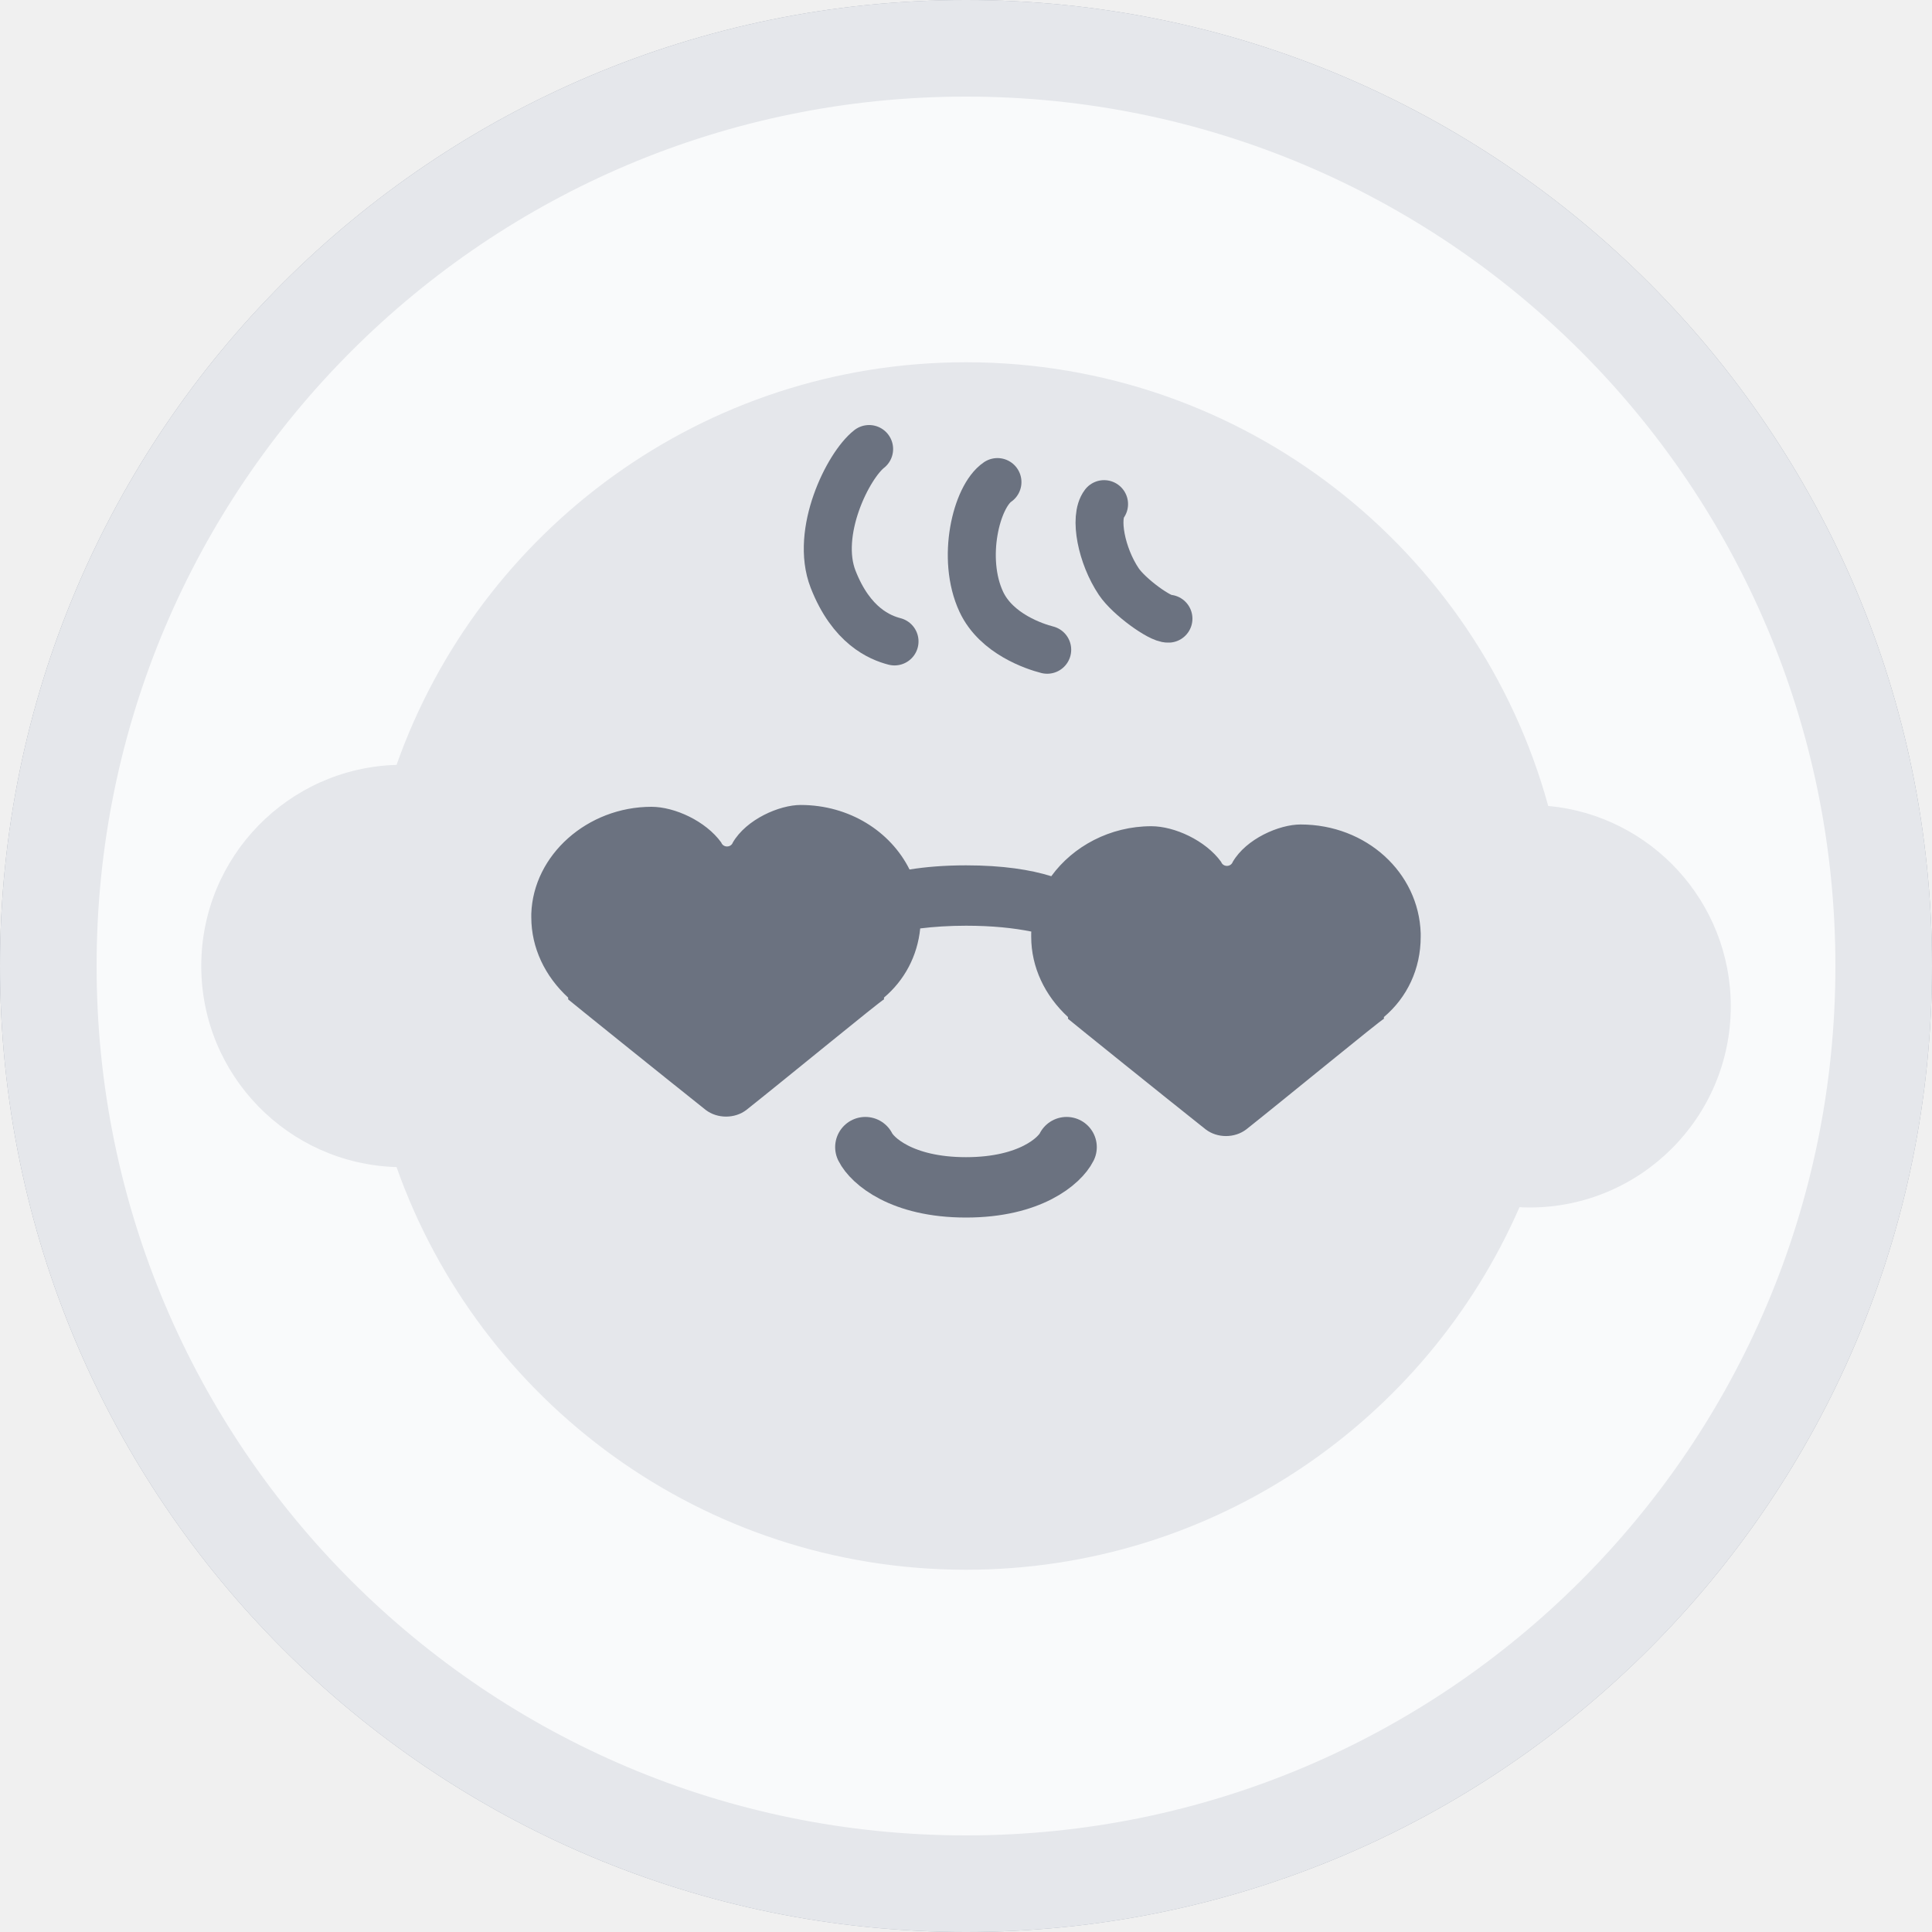
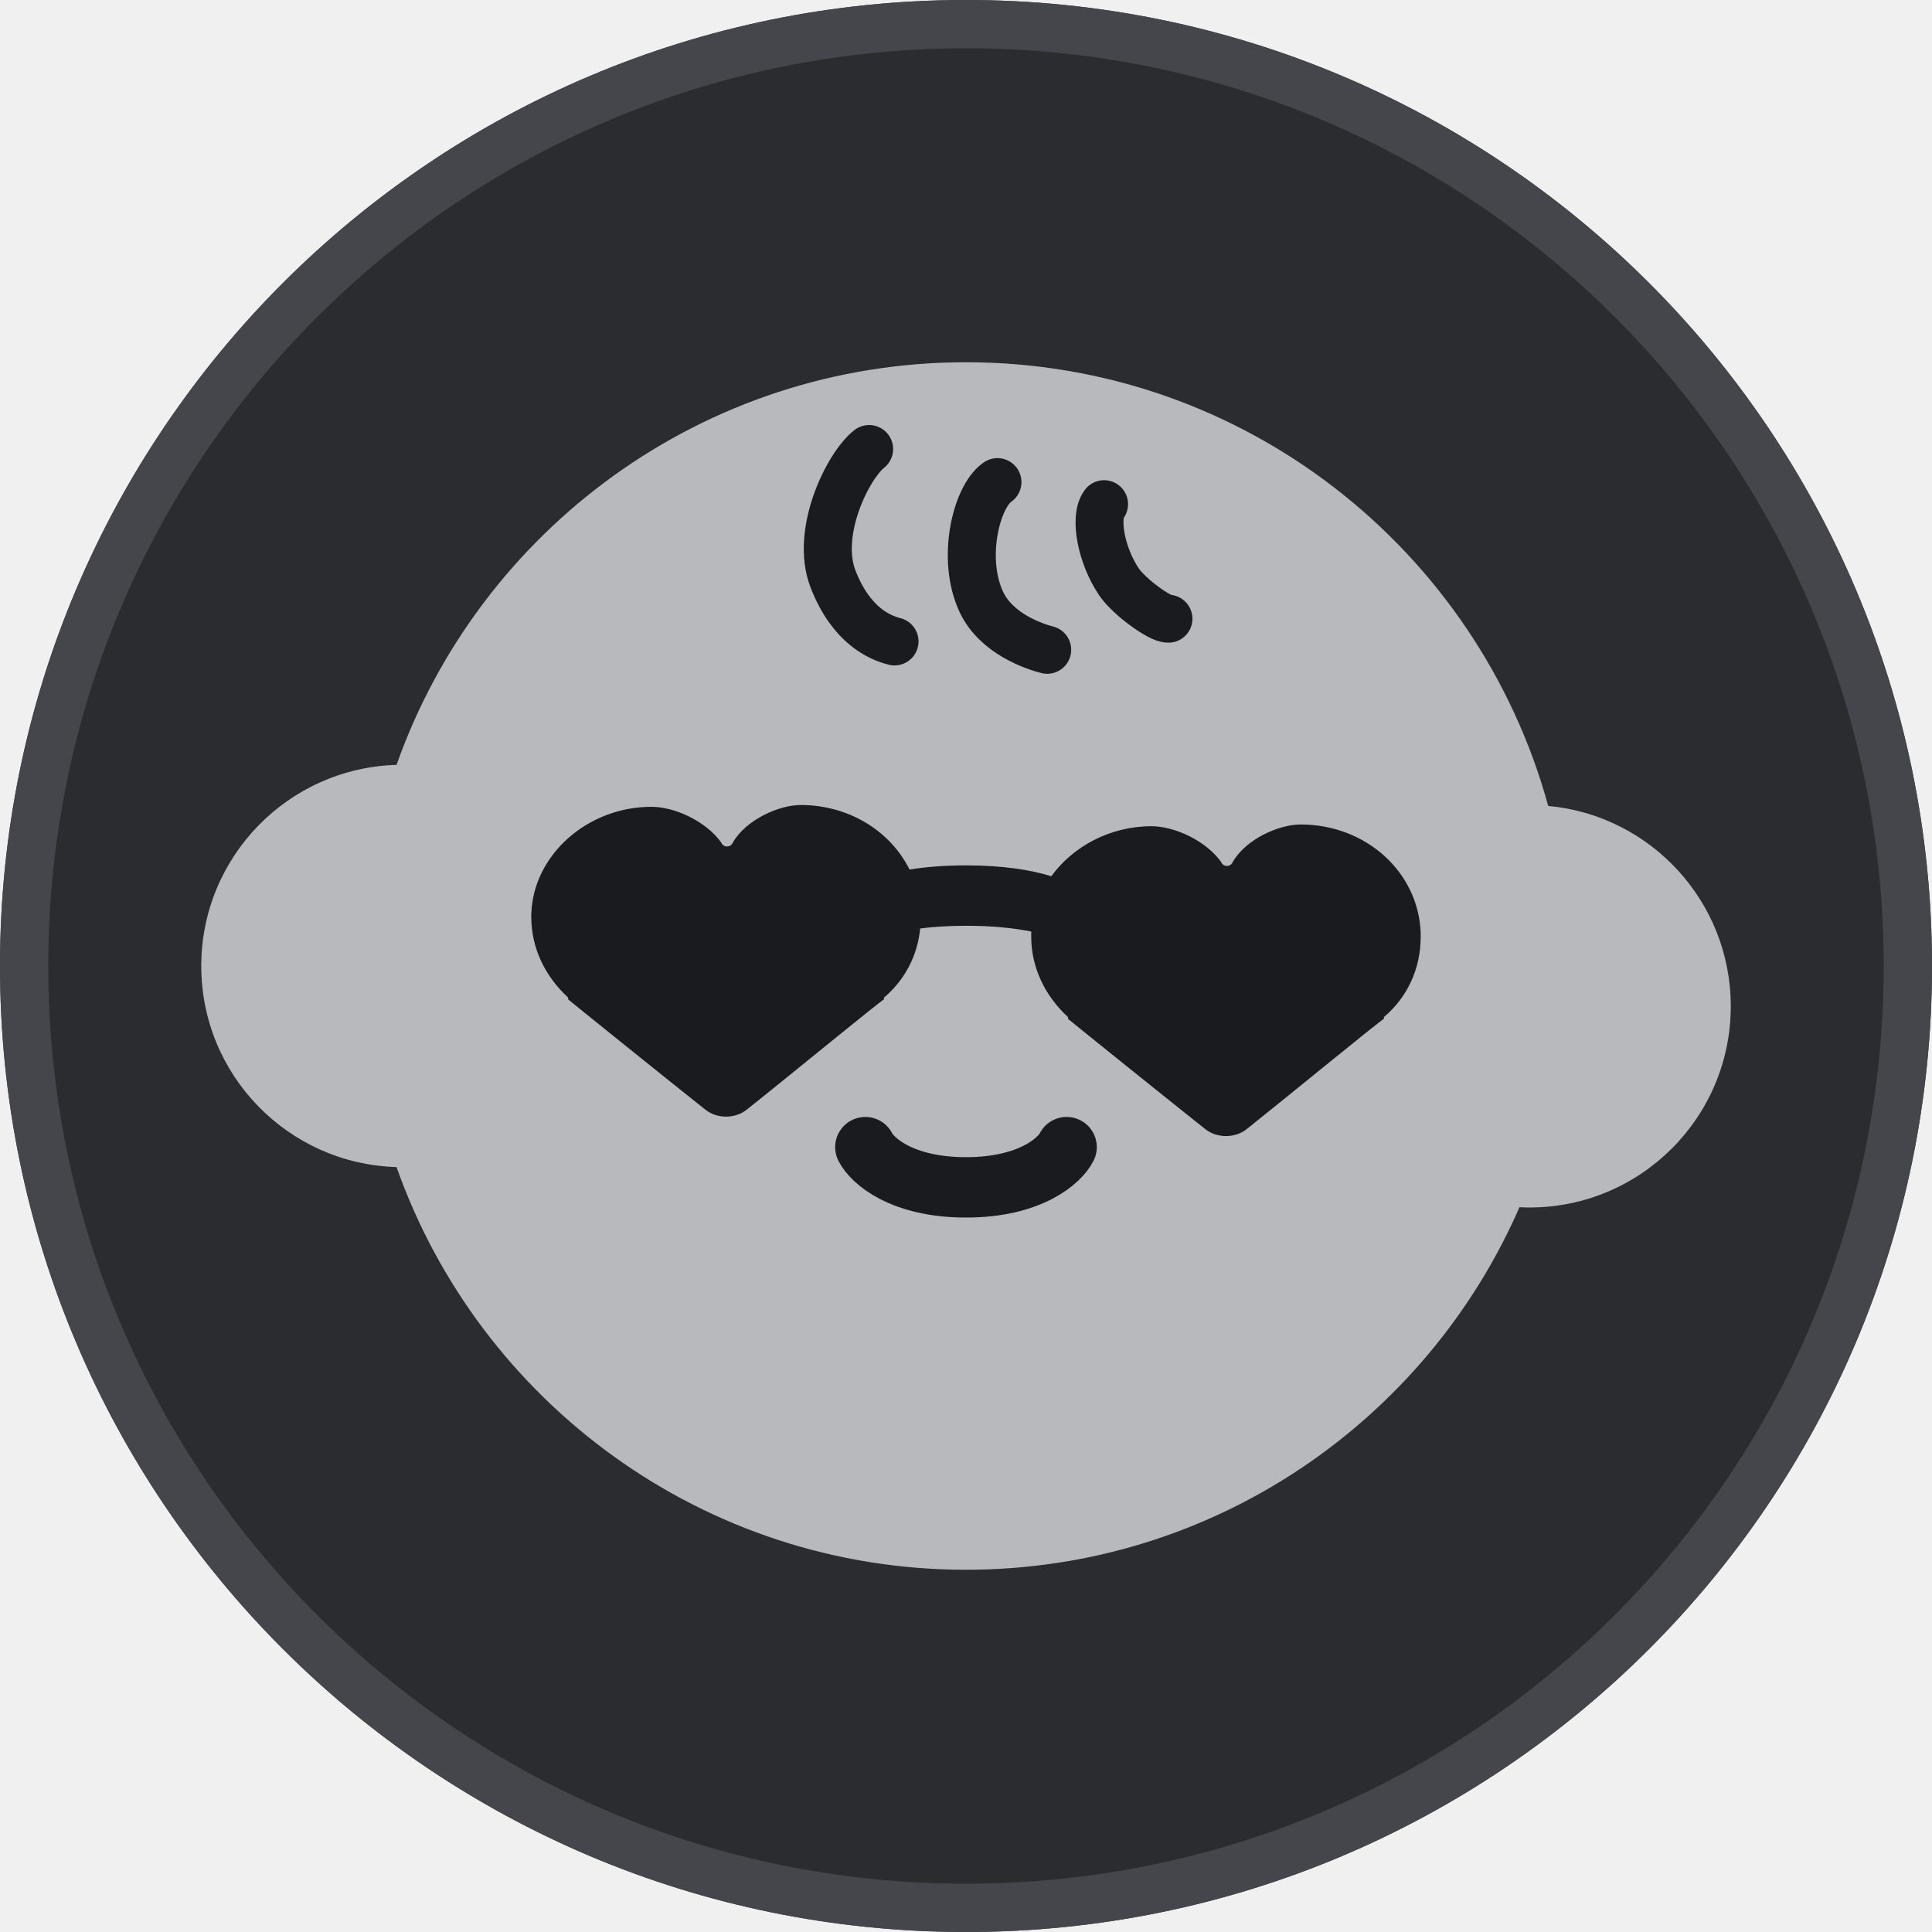
<svg xmlns="http://www.w3.org/2000/svg" width="40" height="40" viewBox="0 0 40 40" fill="none">
-   <g clip-path="url(#clip0_1_2492)">
-     <circle cx="20" cy="20" r="19.5" fill="#F9FAFB" stroke="#9CA3AF" />
-     <circle cx="20" cy="20" r="19" stroke="#E5E7EB" stroke-width="2" />
-     <path d="M20 7.5C25.756 7.5 30.602 11.391 32.054 16.686C34.174 16.881 35.833 18.663 35.834 20.833C35.834 23.134 33.968 25 31.666 25C31.597 25 31.528 24.997 31.459 24.994C29.532 29.411 25.128 32.5 20 32.5C14.557 32.5 9.925 29.02 8.21 24.163C5.966 24.098 4.167 22.26 4.167 20C4.167 17.74 5.966 15.901 8.21 15.836C9.926 10.98 14.557 7.5 20 7.5Z" fill="#E5E7EB" />
-     <path d="M16.577 16.666C17.585 16.667 18.437 17.212 18.831 18.002C19.16 17.949 19.547 17.916 20 17.916C20.762 17.916 21.336 18.007 21.766 18.141C22.216 17.521 22.984 17.106 23.837 17.106C24.318 17.106 24.961 17.401 25.282 17.844C25.322 17.955 25.482 17.955 25.523 17.844C25.803 17.364 26.485 17.07 26.927 17.07C28.291 17.07 29.374 18.067 29.414 19.322V19.395C29.414 20.06 29.134 20.651 28.652 21.057V21.093C28.572 21.13 26.686 22.681 25.804 23.382C25.563 23.567 25.202 23.567 24.961 23.382C24.078 22.681 22.152 21.13 22.112 21.093V21.057C21.631 20.614 21.35 20.023 21.35 19.395V19.322C21.35 19.31 21.352 19.298 21.352 19.287C20.986 19.213 20.54 19.166 20 19.166C19.645 19.166 19.33 19.188 19.052 19.222C18.995 19.792 18.727 20.295 18.302 20.654V20.691C18.215 20.733 16.334 22.28 15.453 22.98C15.213 23.164 14.852 23.164 14.611 22.98C13.731 22.28 11.812 20.735 11.763 20.691V20.654C11.281 20.211 11 19.62 11 18.993V18.919C11.04 17.7 12.163 16.704 13.487 16.704C13.969 16.704 14.611 16.999 14.932 17.442C14.972 17.553 15.133 17.553 15.173 17.442C15.454 16.962 16.136 16.666 16.577 16.666Z" fill="#6B7280" />
-     <path d="M17.916 23.75C18.055 24.028 18.666 24.583 20 24.583C21.333 24.583 21.944 24.028 22.083 23.75" stroke="#6B7280" stroke-width="1.25" stroke-linecap="round" stroke-linejoin="round" />
-     <path d="M17.994 9.297C17.557 9.639 16.87 11.02 17.248 11.991C17.627 12.962 18.219 13.202 18.52 13.28" stroke="#6B7280" stroke-width="0.994" stroke-linecap="round" />
-     <path d="M20.651 9.981C20.213 10.279 19.898 11.563 20.317 12.46C20.63 13.128 21.427 13.387 21.681 13.452" stroke="#6B7280" stroke-width="0.994" stroke-linecap="round" />
-     <path d="M22.859 10.437C22.649 10.712 22.803 11.505 23.163 12.041C23.376 12.358 24.021 12.821 24.192 12.809" stroke="#6B7280" stroke-width="0.992" stroke-linecap="round" />
+   <g clip-path="url(#clip0_303_35456)">
+     <circle cx="20" cy="20" r="20" fill="#44464B" />
+     <circle cx="20" cy="20" r="19.5" fill="#2B2C30" stroke="#44464B" />
+     <path d="M20 7.5C25.756 7.5 30.602 11.391 32.054 16.686C34.174 16.881 35.833 18.663 35.834 20.833C35.834 23.134 33.968 25 31.666 25C31.597 25 31.528 24.997 31.459 24.994C29.532 29.411 25.128 32.5 20 32.5C14.557 32.5 9.925 29.02 8.21 24.163C5.966 24.098 4.167 22.26 4.167 20C4.167 17.74 5.966 15.901 8.21 15.836C9.926 10.98 14.557 7.5 20 7.5Z" fill="#B8B9BD" />
+     <path d="M16.577 16.667C17.585 16.667 18.437 17.212 18.831 18.003C19.16 17.949 19.547 17.917 20 17.917C20.762 17.917 21.336 18.008 21.766 18.142C22.216 17.522 22.984 17.107 23.837 17.106C24.318 17.106 24.961 17.402 25.282 17.845C25.322 17.956 25.482 17.956 25.523 17.845C25.803 17.365 26.485 17.07 26.927 17.07C28.291 17.07 29.374 18.067 29.414 19.322V19.395C29.414 20.06 29.134 20.651 28.652 21.058V21.094C28.572 21.131 26.686 22.681 25.804 23.383C25.563 23.567 25.202 23.567 24.961 23.383C24.078 22.681 22.152 21.131 22.112 21.094V21.058C21.631 20.615 21.35 20.023 21.35 19.395V19.322C21.35 19.311 21.352 19.299 21.352 19.287C20.986 19.213 20.54 19.167 20 19.167C19.645 19.167 19.33 19.188 19.052 19.223C18.995 19.793 18.727 20.296 18.302 20.654V20.691C18.215 20.734 16.334 22.28 15.453 22.98C15.213 23.165 14.852 23.165 14.611 22.98C13.731 22.281 11.812 20.735 11.763 20.691V20.654C11.281 20.211 11 19.621 11 18.993V18.919C11.04 17.701 12.163 16.704 13.487 16.704C13.969 16.704 14.611 16.999 14.932 17.442C14.972 17.553 15.133 17.553 15.173 17.442C15.454 16.962 16.136 16.667 16.577 16.667Z" fill="#1A1B1F" />
+     <path d="M17.916 23.75C18.055 24.028 18.666 24.583 20 24.583C21.333 24.583 21.944 24.028 22.083 23.75" stroke="#1A1B1F" stroke-width="1.25" stroke-linecap="round" stroke-linejoin="round" />
+     <path d="M17.994 9.297C17.557 9.64 16.87 11.02 17.248 11.991C17.627 12.962 18.219 13.203 18.52 13.28" stroke="#1A1B1F" stroke-width="0.994" stroke-linecap="round" />
+     <path d="M20.651 9.982C20.213 10.28 19.898 11.564 20.317 12.461C20.63 13.129 21.427 13.388 21.681 13.453" stroke="#1A1B1F" stroke-width="0.994" stroke-linecap="round" />
+     <path d="M22.859 10.438C22.649 10.713 22.803 11.505 23.163 12.041C23.376 12.359 24.021 12.822 24.192 12.81" stroke="#1A1B1F" stroke-width="0.992" stroke-linecap="round" />
  </g>
  <defs>
-     <clipPath id="clip0_1_2492">
+     <clipPath id="clip0_303_35456">
      <rect width="40" height="40" fill="white" />
    </clipPath>
  </defs>
</svg>
